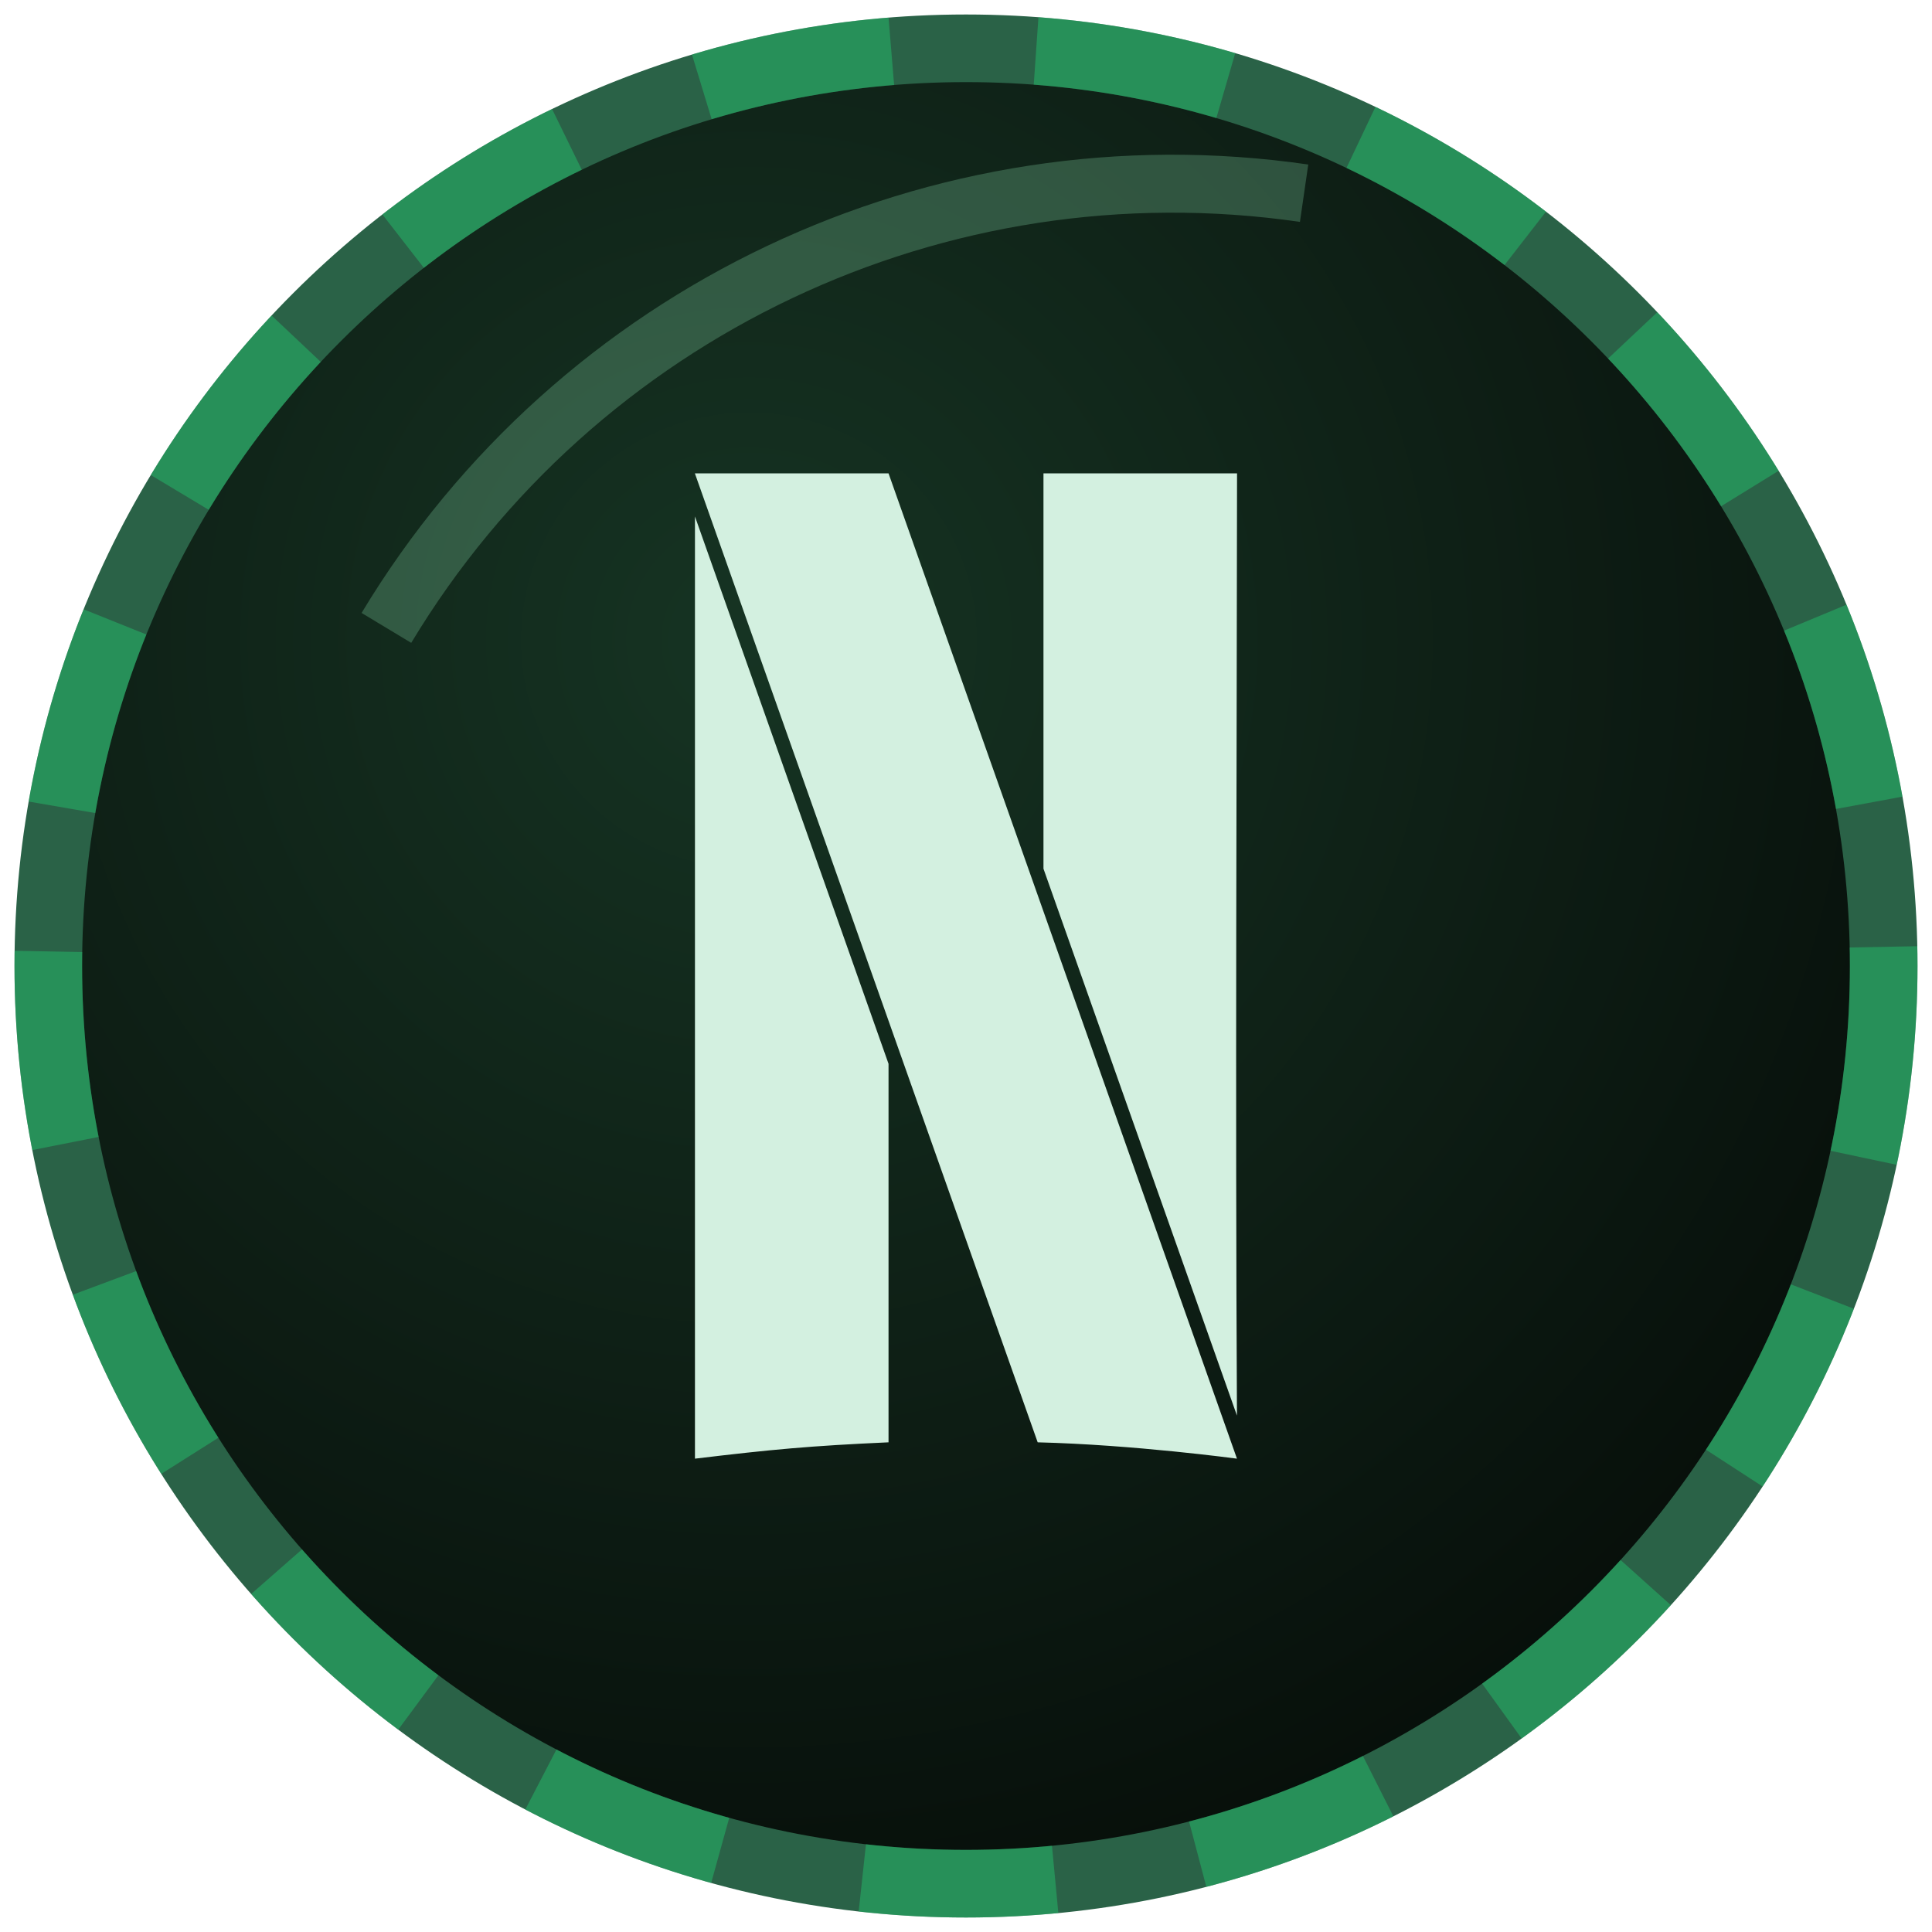
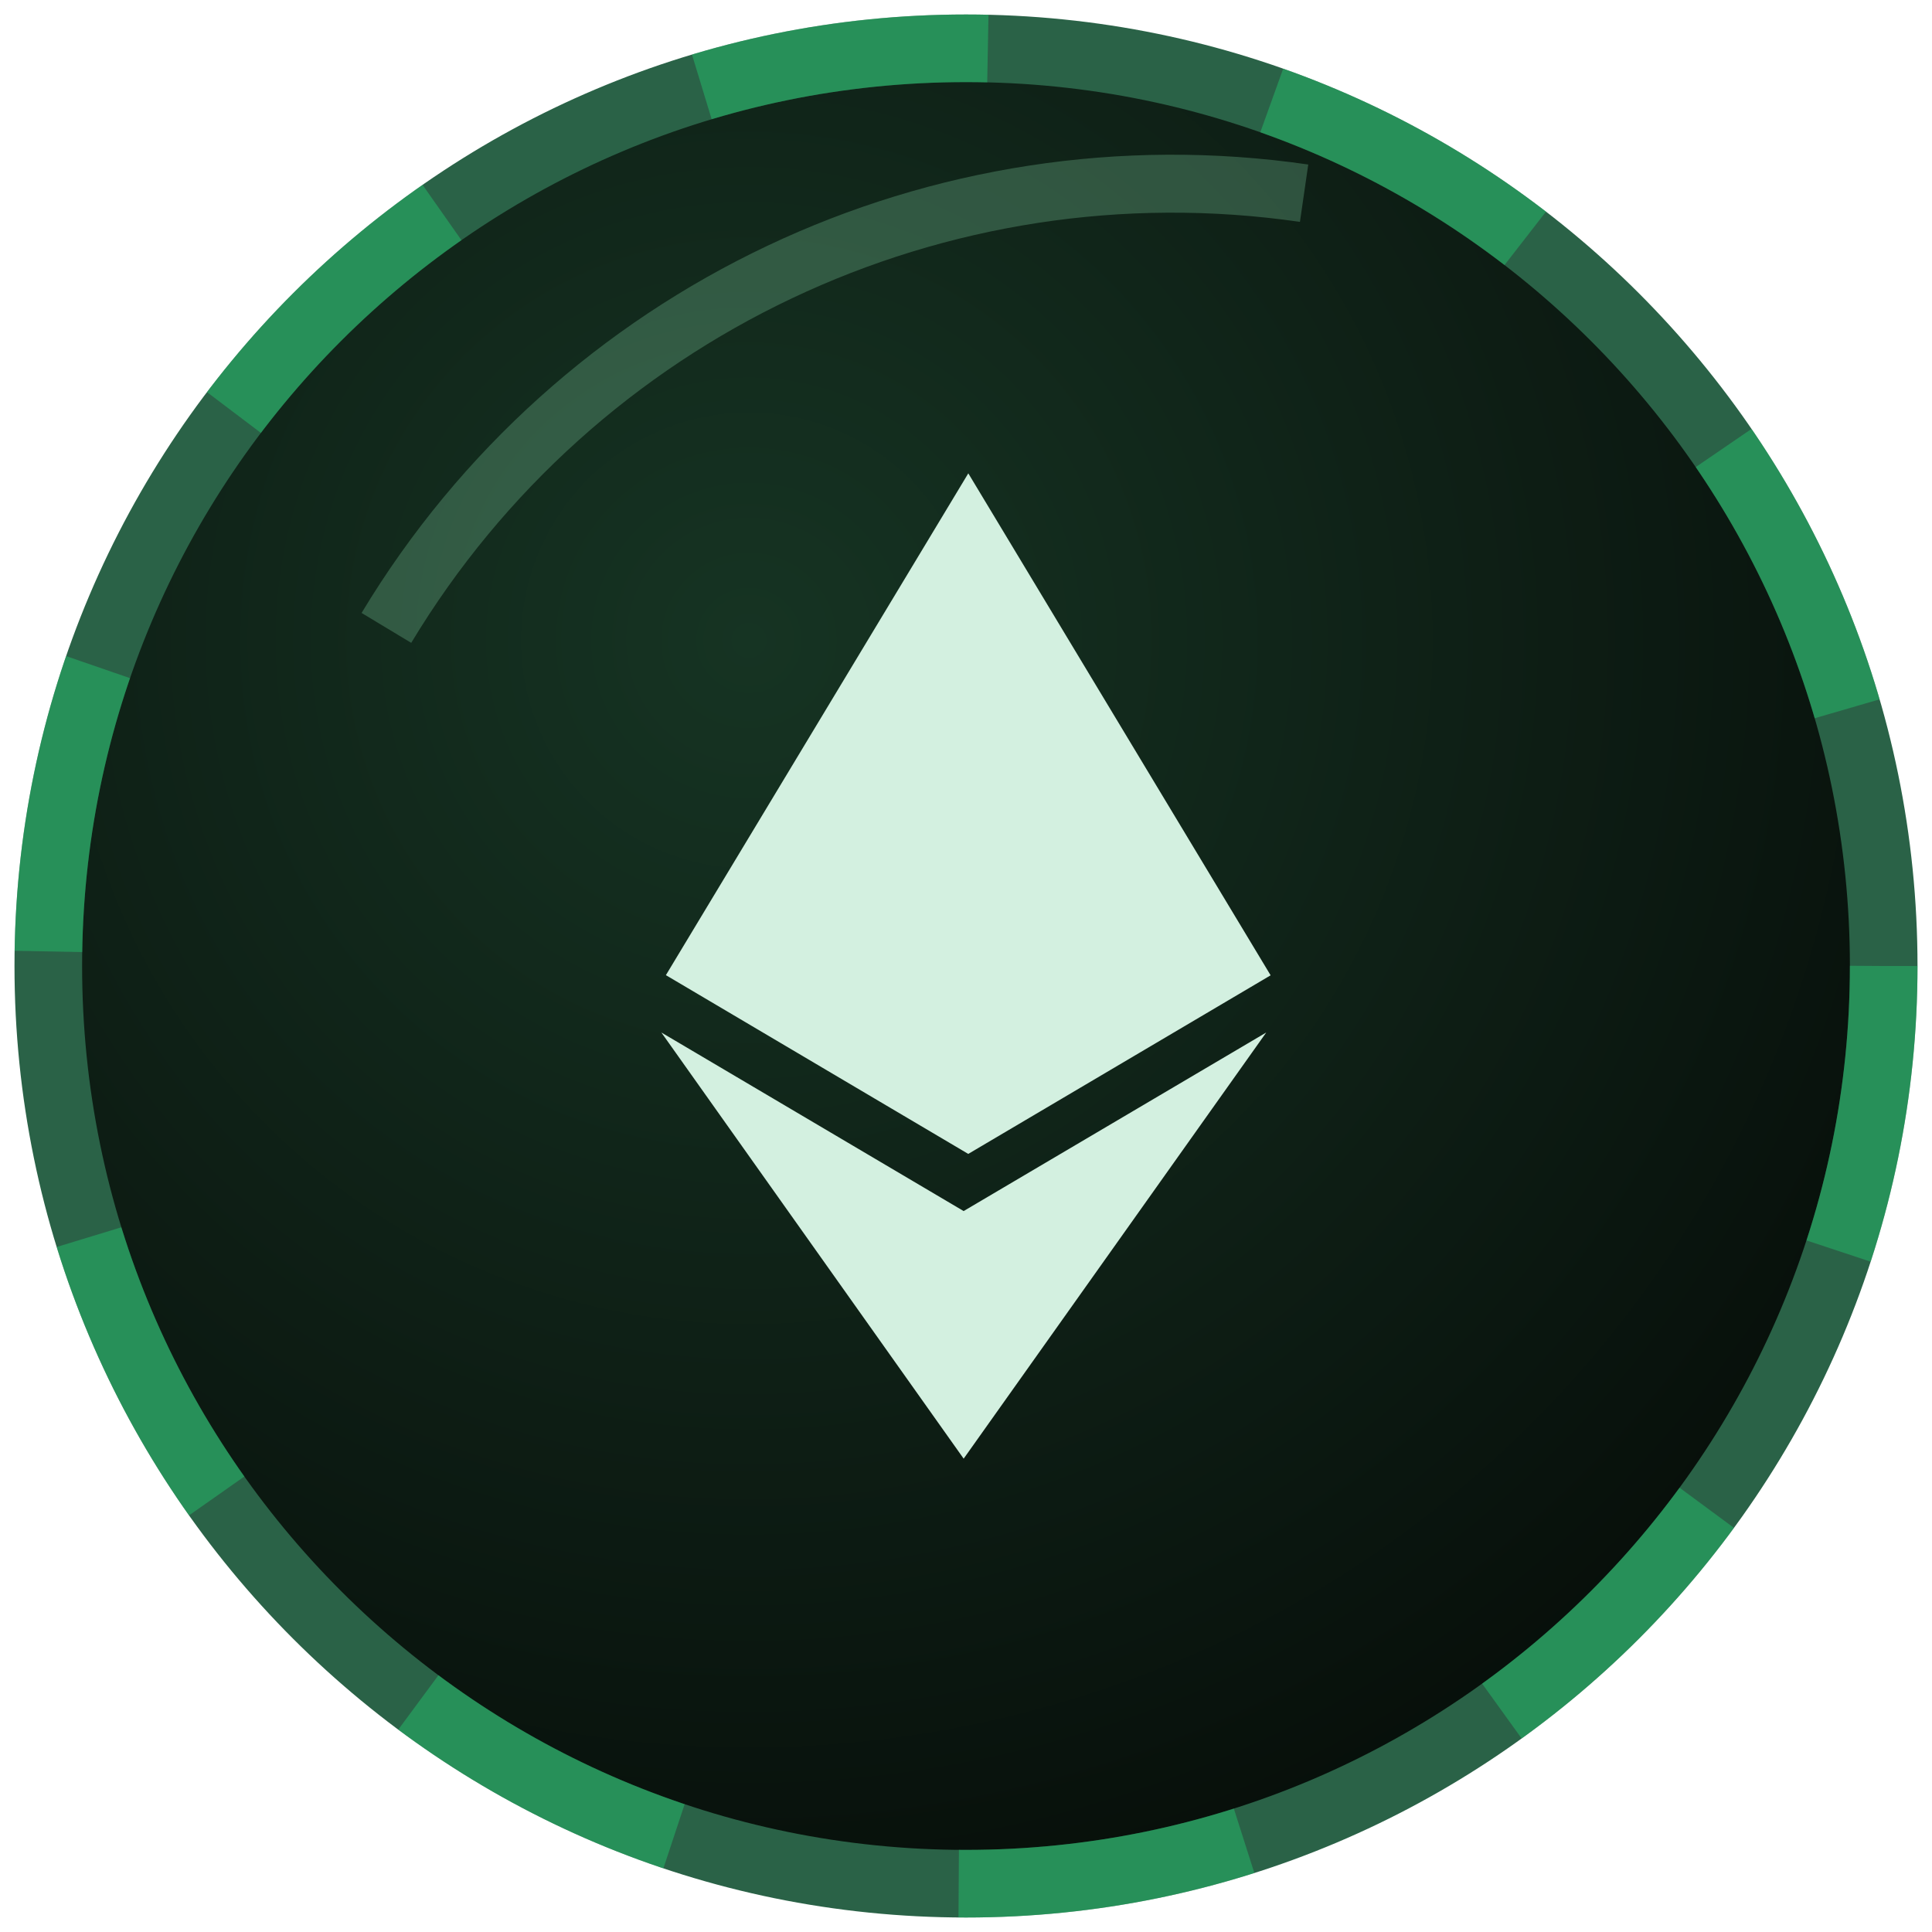
- <svg xmlns="http://www.w3.org/2000/svg" viewBox="0 0 40 40" role="img" aria-label="NFLX">
+ <svg xmlns="http://www.w3.org/2000/svg" viewBox="0 0 40 40" role="img" aria-label="ETH">
  <defs>
    <radialGradient id="g" cx="38%" cy="32%" r="72%">
      <stop offset="0%" stop-color="#163423" />
      <stop offset="70%" stop-color="#0c1a12" />
      <stop offset="100%" stop-color="#070f0a" />
    </radialGradient>
  </defs>
  <circle cx="20" cy="20" r="19" fill="url(#g)" stroke="#2a6247" stroke-width="1.4" />
-   <circle cx="20" cy="20" r="19" fill="none" stroke="#23c76f" stroke-width="1.4" stroke-dasharray="4 3" opacity="0.45" />
+   <circle cx="20" cy="20" r="19" fill="none" stroke="#23c76f" stroke-width="1.4" stroke-dasharray="6 6" opacity="0.45" />
  <path d="M8 13 A19 19 0 0 1 27 4" stroke="#86d8a8" stroke-width="1.2" fill="none" opacity="0.28" />
  <g transform="translate(9.8 9.8) scale(0.85)" fill="#d3f0e0">
-     <path d="M5.398 0v.006c3.028 8.556 5.37 15.175 8.348 23.596 2.344.058 4.85.398 4.854.398-2.8-7.924-5.923-16.747-8.487-24zm8.489 0v9.63L18.6 22.951c-.043-7.86-.004-15.913.002-22.95zM5.398 1.05V24c1.873-.225 2.81-.312 4.715-.398v-9.22z" />
+     <path d="M11.944 17.97L4.58 13.62 11.943 24l7.37-10.38-7.372 4.35h.003zM12.056 0L4.69 12.223l7.365 4.354 7.365-4.35L12.056 0z" />
  </g>
</svg>
